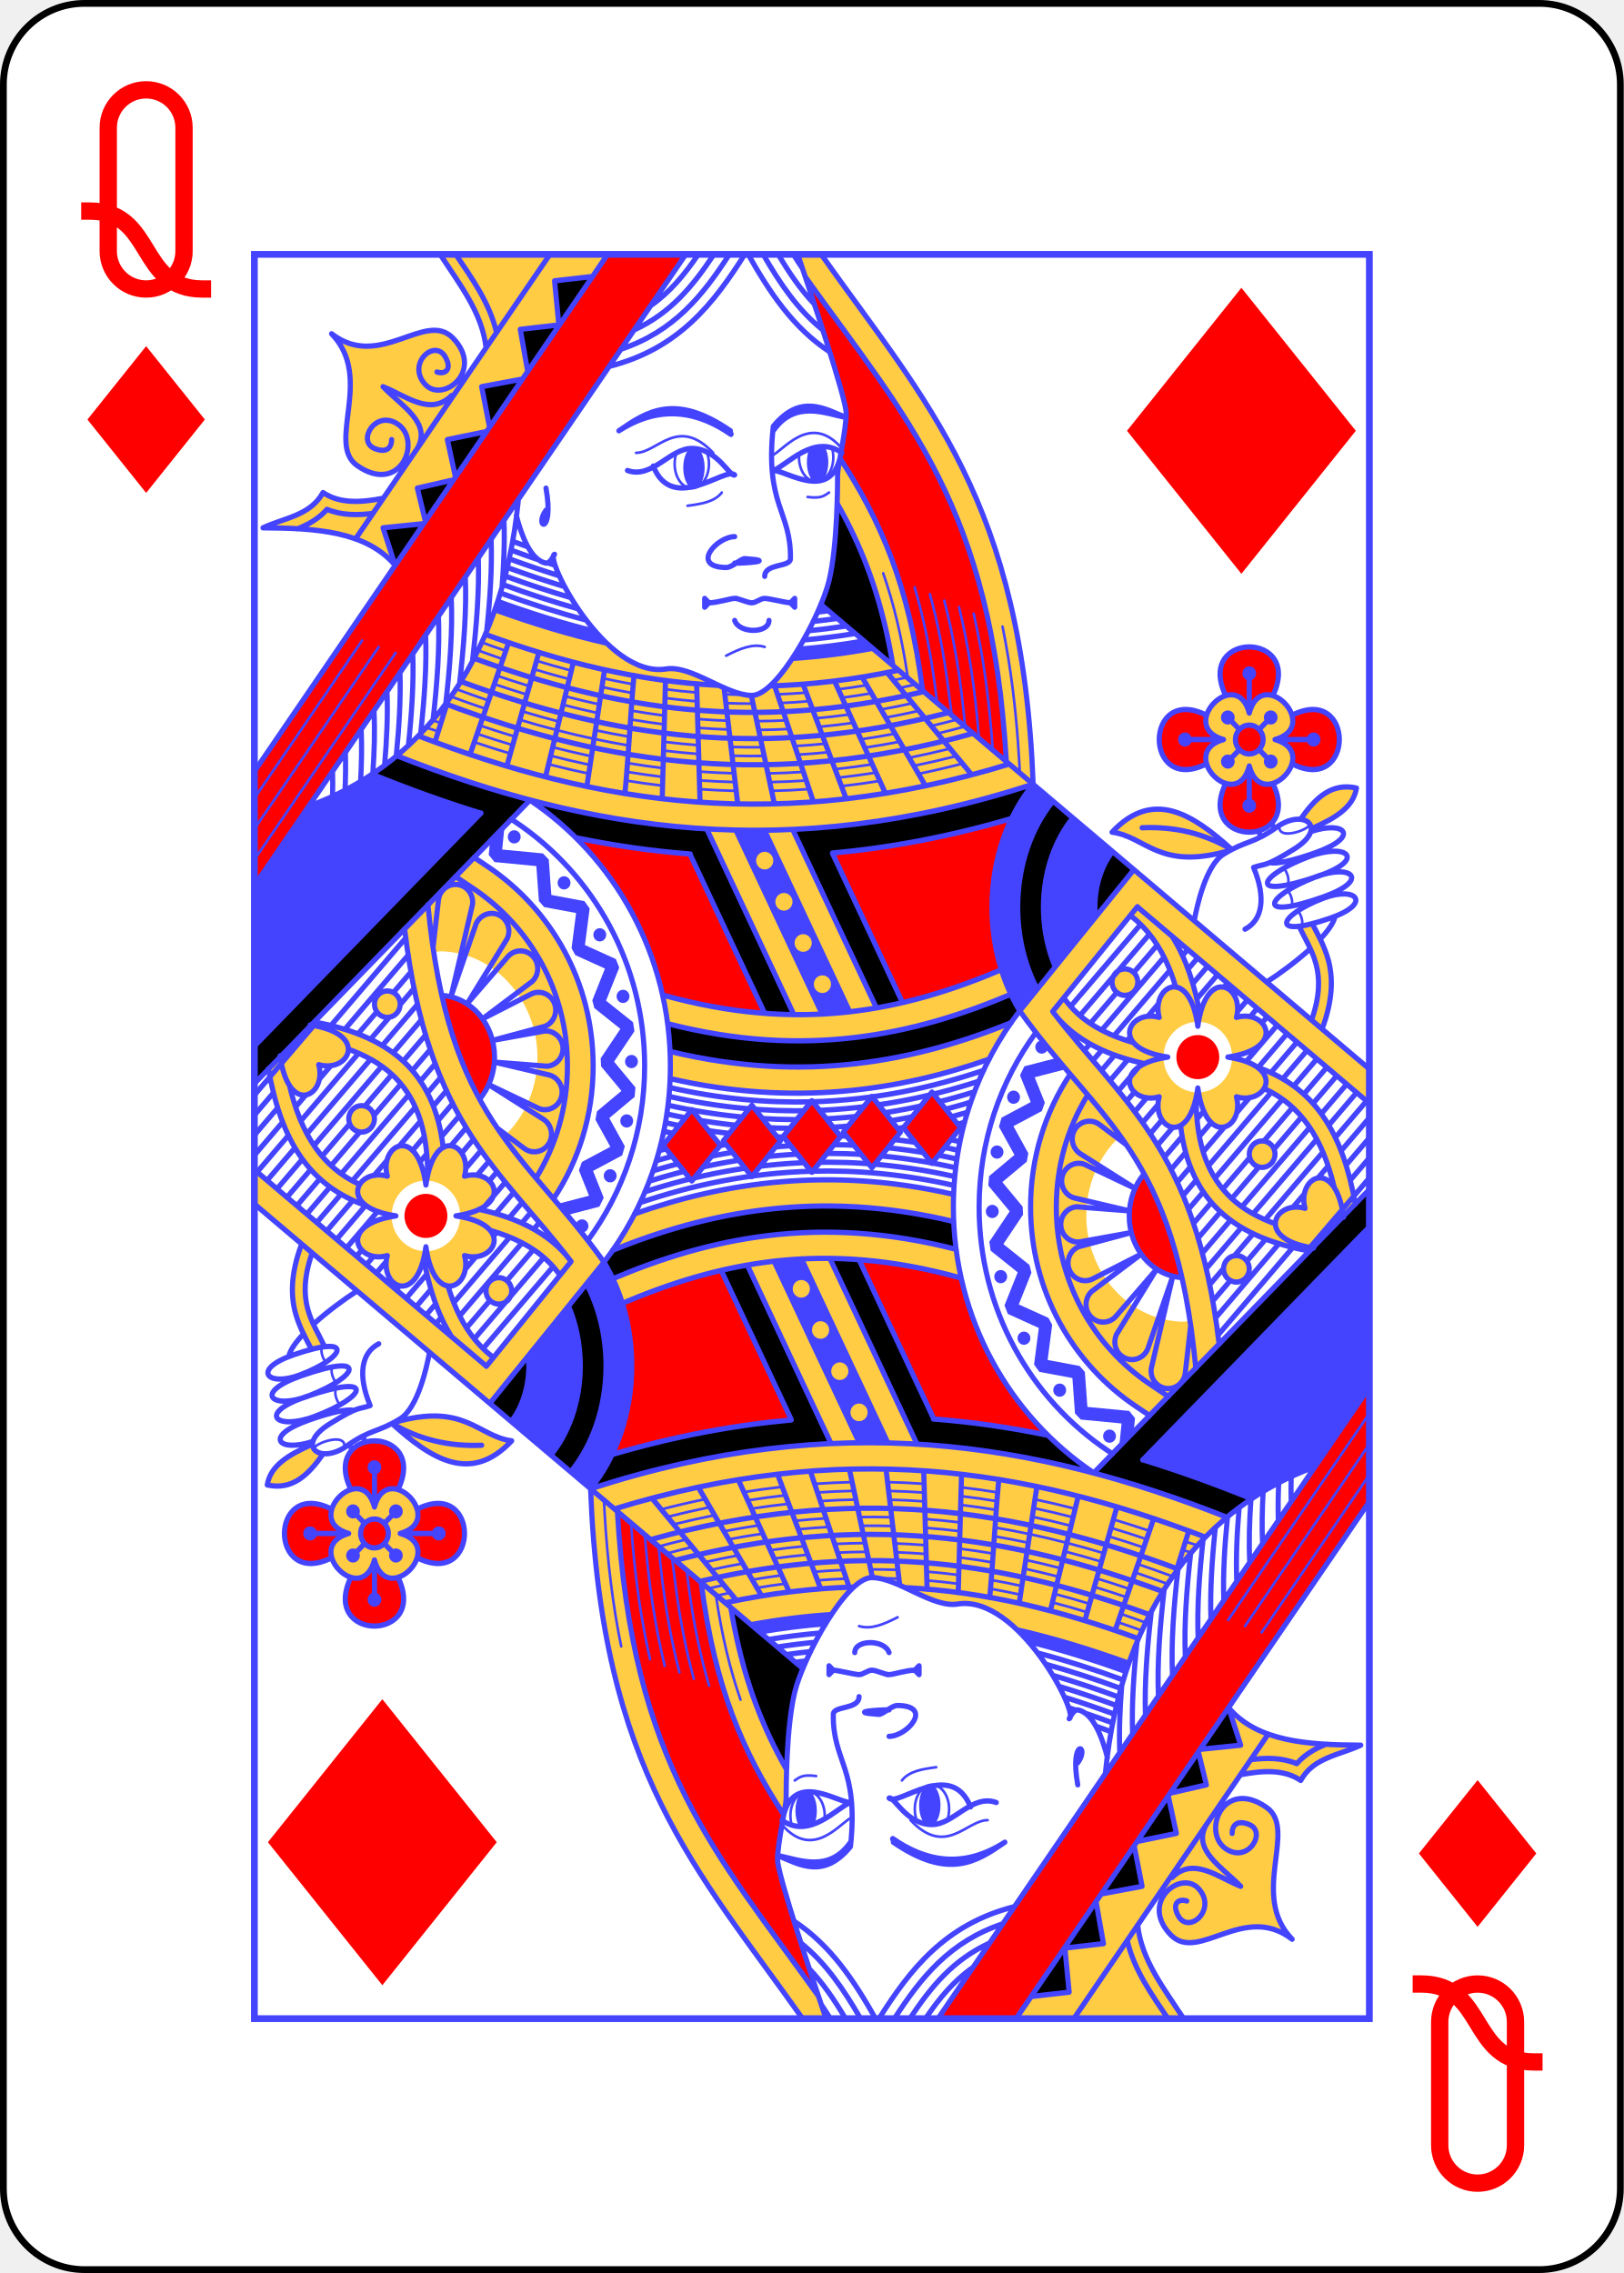
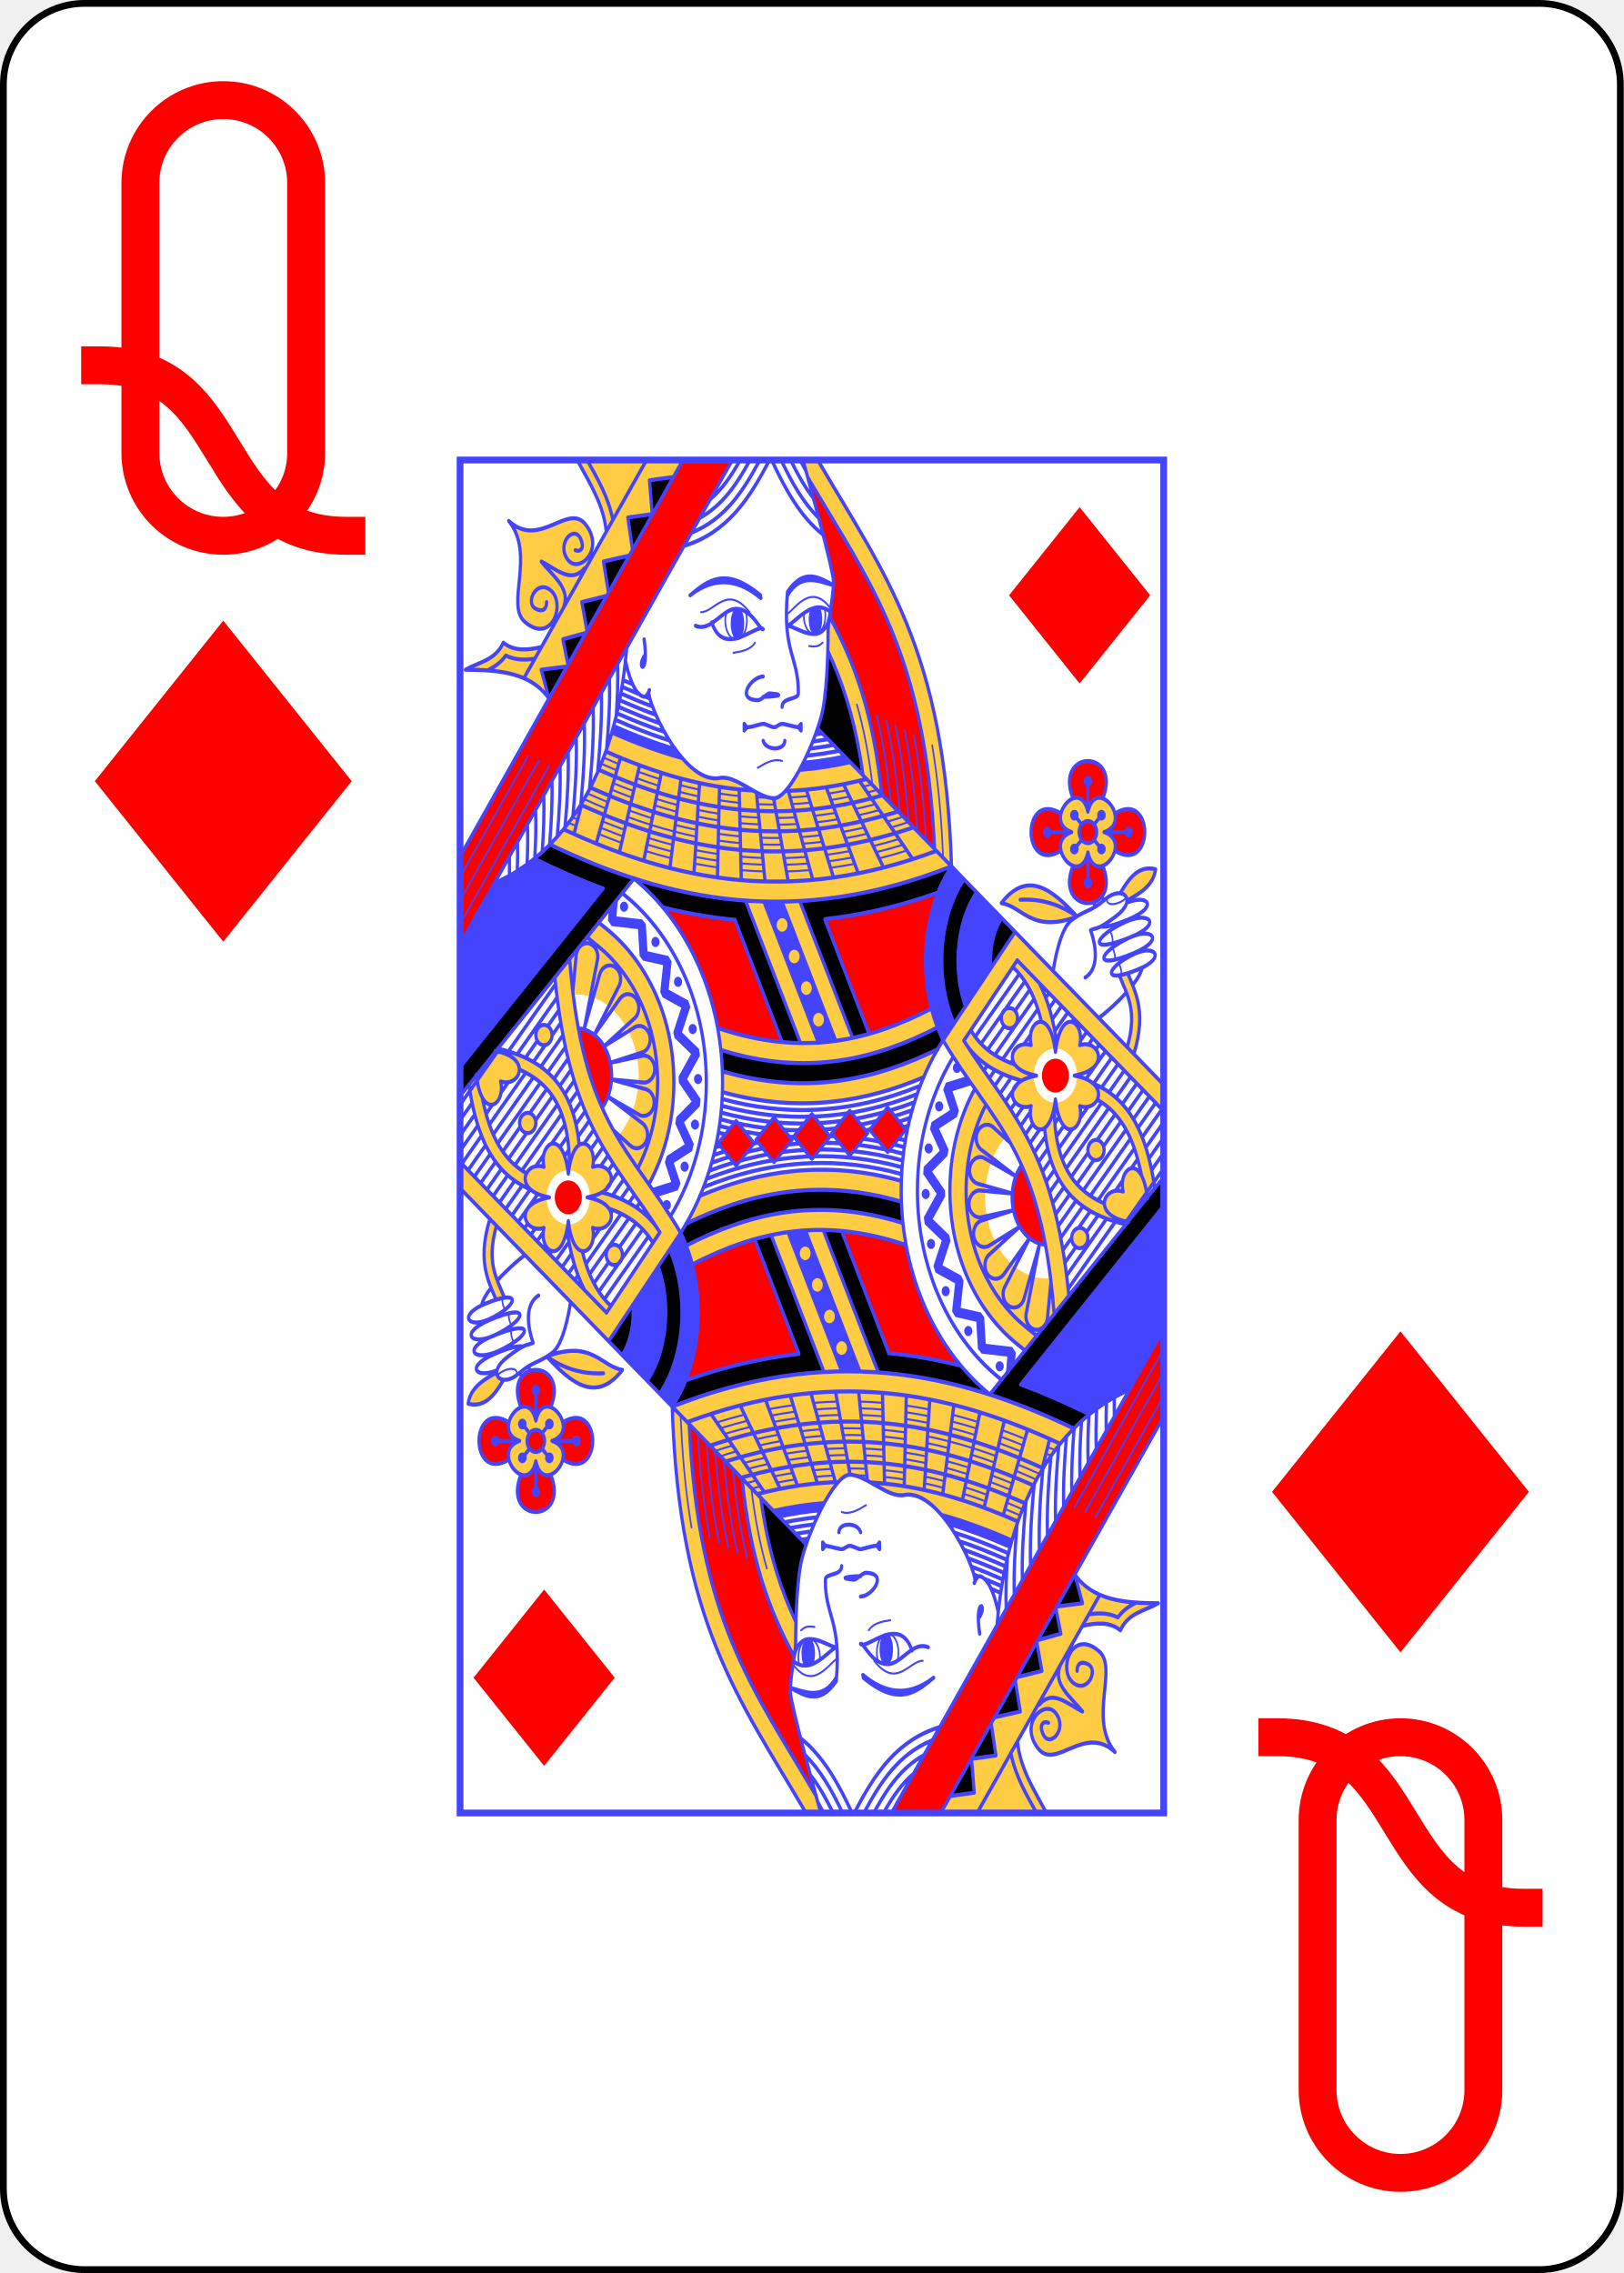
<svg xmlns="http://www.w3.org/2000/svg" xmlns:xlink="http://www.w3.org/1999/xlink" class="card" face="QD" height="3.5in" preserveAspectRatio="none" viewBox="-120 -168 240 336" width="2.5in">
  <defs>
    <symbol id="VDQ" viewBox="-500 -500 1000 1000" preserveAspectRatio="xMinYMid">
      <path d="M-260 100C40 100 -40 460 260 460M-175 0L-175 -285A175 175 0 0 1 175 -285L175 285A175 175 0 0 1 -175 285Z" stroke="red" stroke-width="80" stroke-linecap="square" stroke-miterlimit="1.5" fill="none" />
    </symbol>
    <symbol id="SDQ" viewBox="-600 -600 1200 1200" preserveAspectRatio="xMinYMid">
      <path d="M-400 0L0 -500L400 0L 0 500Z" fill="red" />
    </symbol>
    <symbol id="DQ6" preserveAspectRatio="none" viewBox="0 0 1300 2000">
      <path stroke="#44F" stroke-linecap="round" stroke-linejoin="round" stroke-width="3" fill="none" d="M1200,695c4.412,6.183 6.949,12.697 5,20M1204.335,719.982c4.412,6.183 6.949,12.697 5,20M1216.167,742.963c4.412,6.183 6.949,12.697 5,20M1195,650c1.03,15.056 40.209,0.06 35,-5M550,455c15.323,-7.559 30.583,-14.284 45,-10M545,270c-8.282,10.548 -23.954,12.979 -40,15M645,275c16.677,2.2 19.875,-1.846 25,-5M445,225c25,0 48.602,-42.399 90,0M603.006,228.103C615,225 647.5,177.5 685,220M527.516,224.238c1.583,3.945 2.484,8.481 2.484,13.307 0,15.213 -8.954,27.545 -20,27.545 -11.046,0 -20,-12.332 -20,-27.545 0,-4.515 0.789,-8.776 2.187,-12.537M673.636,219.98C674.517,223.086 675,226.465 675,230c0,15.213 -8.954,27.545 -20,27.545 -11.046,0 -20,-12.332 -20,-27.545 0,-1.304 0.066,-2.587 0.193,-3.843M774.113,588.944c16.877,-3.389 33.955,-7.247 51.246,-11.594M602.931,608.195c14.445,-0.319 29.018,-0.976 43.732,-1.988M519.109,606.265c14.074,0.958 28.256,1.605 42.558,1.925M433.296,596.501c14.112,2.244 28.314,4.191 42.62,5.825M342.998,577.999c15.542,3.88 31.167,7.432 46.891,10.631M256.4,552.918c13.97,4.581 27.981,8.929 42.046,13.025M768.678,579.841c16.284,-3.218 32.76,-6.876 49.442,-10.993M600.778,598.305c14.055,-0.284 28.234,-0.893 42.548,-1.842M518.821,596.3c13.775,0.952 27.654,1.602 41.649,1.934M434.159,586.579c13.925,2.228 27.937,4.164 42.05,5.79M345.418,568.332c15.256,3.814 30.587,7.309 46.009,10.459M259.747,543.497c13.791,4.523 27.615,8.816 41.486,12.861M355.096,529.667c-14.278,-3.594 -28.511,-7.485 -42.719,-11.65M437.177,546.816c-13.264,-2.185 -26.457,-4.65 -39.595,-7.38M517.672,556.433c-13.536,-0.996 -26.971,-2.301 -40.32,-3.899M592.192,558.714c-12.266,0.151 -24.432,0.042 -36.509,-0.317M746.961,543.32c-13.386,2.465 -26.627,4.619 -39.732,6.474M735.916,525.165c12.727,-2.26 25.59,-4.809 38.597,-7.655M587.826,539.1c11.717,-0.096 23.527,-0.437 35.439,-1.032M517.057,536.71c11.979,0.907 24.038,1.566 36.189,1.965M438.61,527.16c13.022,2.176 26.112,4.075 39.286,5.68M359.871,510.566c13.538,3.425 27.115,6.576 40.75,9.433M279.737,487.125c12.704,4.192 25.411,8.172 38.134,11.924M369.554,471.874c-13.519,-3.445 -27.023,-7.18 -40.539,-11.187M441.776,487.351c-11.703,-2.016 -23.36,-4.271 -34.989,-6.753M515.897,496.76c-12.36,-0.999 -24.636,-2.28 -36.845,-3.829M572.021,499.312c-7.908,-0.08 -15.773,-0.277 -23.598,-0.589M713.861,488.366c-11.19,1.808 -22.262,3.383 -33.226,4.732M763.252,570.727c15.693,-3.049 31.569,-6.512 47.643,-10.404M598.628,588.413c13.666,-0.25 27.451,-0.812 41.366,-1.698M518.533,586.336c13.475,0.946 27.051,1.599 40.738,1.943M435.002,576.656c13.744,2.213 27.571,4.138 41.495,5.758M347.839,558.667c14.97,3.749 30.007,7.186 45.129,10.288M263.091,534.076c13.611,4.465 27.249,8.703 40.926,12.696M352.677,539.333c-14.407,-3.62 -28.763,-7.538 -43.086,-11.731M396.045,549.276c-14.521,-3.003 -28.97,-6.325 -43.368,-9.943M436.451,556.763c-13.54,-2.213 -27.003,-4.715 -40.406,-7.487M517.959,566.4c-13.729,-0.994 -27.353,-2.302 -40.888,-3.906M594.336,568.616c-12.587,0.181 -25.069,0.091 -37.459,-0.258M752.421,552.46c-13.755,2.581 -27.361,4.837 -40.828,6.781M730.388,515.99c12.113,-2.104 24.351,-4.471 36.725,-7.111M585.655,529.17c11.323,-0.068 22.734,-0.367 34.243,-0.906M516.768,526.725c11.677,0.899 23.431,1.558 35.272,1.966M439.327,517.197c12.883,2.17 25.83,4.065 38.858,5.667M362.292,500.894c13.252,3.358 26.536,6.45 39.871,9.257M283.079,477.701c12.526,4.133 25.046,8.057 37.577,11.758M273.131,505.814c-12.656,-4.154 -25.308,-8.511 -37.97,-13.056M293.108,449.429c-9.31,-3.072 -18.635,-6.265 -27.986,-9.572M269.783,515.234c-13.534,-4.441 -27.057,-9.112 -40.584,-13.994M289.765,458.854c-9.651,-3.185 -19.315,-6.497 -28.999,-9.93M367.133,481.548c-13.649,-3.471 -27.275,-7.234 -40.905,-11.27M440.932,497.297c-11.94,-2.042 -23.831,-4.329 -35.688,-6.847M516.186,506.75c-12.556,-0.998 -25.025,-2.283 -37.423,-3.839M581.324,509.296c-10.642,0.014 -21.205,-0.182 -31.697,-0.581M684.441,602.852c14.722,-1.6 29.589,-3.557 44.61,-5.886M680.722,593.235c14.505,-1.541 29.153,-3.433 43.956,-5.69M665.816,554.715c-12.035,1.154 -23.961,2.055 -35.787,2.713M658.422,535.593c13.168,-1.195 26.469,-2.701 39.914,-4.531M643.434,496.851c-11.307,0.888 -22.507,1.534 -33.61,1.947M676.999,583.615c14.291,-1.483 28.724,-3.31 43.312,-5.495M669.547,564.353c-12.172,1.2 -24.235,2.145 -36.198,2.843M654.68,525.919c12.939,-1.136 26.008,-2.576 39.222,-4.332M647.185,506.548c-11.44,0.935 -22.773,1.625 -34.009,2.08M719.358,497.59c-11.555,1.914 -22.988,3.583 -34.309,5.014M818.665,527.465c-9.882,2.543 -19.68,4.92 -29.4,7.135M760.666,479.58c-5.241,1.119 -10.456,2.187 -15.644,3.206M828.338,535.275c-10.711,2.831 -21.327,5.469 -31.853,7.918M770.582,487.656c-6.107,1.354 -12.179,2.64 -18.216,3.861M200.166,536.384c4.75,1.497 9.505,2.966 14.266,4.407M207.814,528.31c3.225,1.004 6.453,1.996 9.682,2.974M214.824,520.026c1.911,0.589 3.823,1.173 5.736,1.753M5.1947289e-4,686.133C54.88,608.033 109.761,529.935 164.641,451.835M5.969578e-4,651.346C48.333,582.564 96.667,513.782 145,445M5.762702e-4,616.559C41.87,556.975 83.74,497.391 125.61,437.808M821.623,399.994c10.75,42.962 18.641,91.657 23.212,148.629M812.744,520.176l-3.93,-29.74c-5.163,-39.085 -12.283,-73.743 -21.149,-105.169M892.513,587.951l-0.817,-13.955c-3.354,-57.247 -9.988,-107.304 -19.374,-151.999M838.658,407.364c10.513,44.62 18.077,95.135 22.168,153.983M795.908,507.27l-1.965,-14.871C788.195,448.879 780.076,411.186 769.826,377.441M733.195,361.537c12.135,34.014 21.74,72.391 28.672,118.272M804.392,392.454c10.975,41.171 19.186,87.859 24.237,142.696" />
-       <use xlink:href="#SDQ" height="100" width="100" transform="translate(650,1000)scale(1,0.972)rotate(0)translate(-50,-50)" stroke="#44F" stroke-width="72" stroke-linejoin="round" stroke-linecap="round" />
-       <use xlink:href="#SDQ" height="100" width="100" transform="translate(580,1005)scale(1,0.972)rotate(0)translate(-50,-50)" stroke="#44F" stroke-width="72" stroke-linejoin="round" stroke-linecap="round" />
-       <use xlink:href="#SDQ" height="100" width="100" transform="translate(510,1010)scale(1,0.972)rotate(0)translate(-50,-50)" stroke="#44F" stroke-width="72" stroke-linejoin="round" stroke-linecap="round" />
+       <use xlink:href="#SDQ" height="100" width="100" transform="translate(650,1000)scale(1,0.8)rotate(0)translate(-50,-50)" stroke="#44F" stroke-width="72" stroke-linejoin="round" stroke-linecap="round" />
+       <use xlink:href="#SDQ" height="100" width="100" transform="translate(580,1005)scale(1,0.8)rotate(0)translate(-50,-50)" stroke="#44F" stroke-width="72" stroke-linejoin="round" stroke-linecap="round" />
+       <use xlink:href="#SDQ" height="100" width="100" transform="translate(510,1010)scale(1,0.8)rotate(0)translate(-50,-50)" stroke="#44F" stroke-width="72" stroke-linejoin="round" stroke-linecap="round" />
    </symbol>
    <symbol id="DQ5" preserveAspectRatio="none" viewBox="0 0 1300 2000">
      <path stroke="#44F" stroke-linecap="round" stroke-linejoin="round" stroke-width="6" fill="none" d="M485.032,934.425c143.122,31.822 266.358,13.765 371.356,-21.994M484.706,903.616c157.123,36.799 286.775,11.083 397.607,-32.622M507.871,679.887 594.948,860.261M755.589,847.993 674.047,679.085M892.372,857.619C872.054,824.923 860,784.177 860,740c0,-54.589 18.405,-103.939 48.065,-139.335M1097.662,1262.691C1073.732,1017.79 986.605,985.395 892.349,857.565l132.972,-159.913M1300,923.529 660.366,396.772M321.457,618.543 0.788,939.212M321.114,618.569C419.82,682.947 485,793.91 485,920c0,83.944 -28.889,161.184 -77.327,222.436M166.038,568.349c222.811,85.351 455.935,122.608 741.864,32.315M674.013,678.65c66.782,-5.852 136.099,-18.431 208.503,-39.043M374.794,661.282c43.554,8.766 87.977,15.089 133.481,18.471M137.306,589.353c41.734,16.473 83.959,31.38 126.898,44.2M880.088,577.826C615.677,656.77 400.557,624.015 191.242,545.832M837.92,543.063C603.554,606.59 413.05,578.629 222.995,509.629M809.314,519.551C593.887,573.652 418.531,547.908 240.767,484.2M780.347,495.704C583.125,540.992 422.049,516.867 256.16,457.9M541.114,488.587C447.653,483.961 359.647,462.808 269.3,430.798M750.936,471.478c-52.358,10.79 -101.991,16.482 -149.863,17.777M527.397,651.332l101.547,210.348M725.315,854.286 627.695,652.073M561.453,652.868 662.102,861.357M694.066,858.564 594.753,652.844M475.907,839.526c160.526,43.721 283.216,17.466 395.161,-28.663M481.999,872.115c160.352,40.145 287.863,12.701 399.987,-33.312M-1.4116988e-4,715.769 502.973,1.9287502e-4M307.836,277.857C288.682,469.584 186.993,581.984 63.685,625.481M482.257,964.53c58.999,12.802 114.945,17.451 167.75,16.067M484.158,944.473c58.492,12.899 113.775,17.574 165.89,16.178M483.374,954.537c58.684,12.824 114.244,17.478 166.657,16.091M480.897,974.466c59.417,12.832 115.839,17.498 169.119,16.12M649.993,1019.403c-68.6,1.798 -131.899,13.776 -189.706,31.289M479.191,984.327c59.965,12.916 116.974,17.622 170.823,16.247M649.986,999.426c-65.257,1.666 -125.873,12.263 -181.487,28.001M649.952,1039.35c-72.951,1.954 -139.695,15.805 -200.345,35.65M649.969,1029.371c-70.625,1.868 -135.533,14.705 -194.666,33.299M649.984,1009.414c-66.826,1.728 -128.709,12.966 -185.355,29.531M477.274,994.144c16.699,3.592 33.177,6.557 49.427,8.938M527.26,1003.049c-18.988,3.74 -37.473,8.138 -55.443,13.072M980.56,751.45C980.195,747.744 980,743.922 980,740c0,-27.616 9.952,-50.221 20.043,-62.264M933.783,807.737C925.197,788.131 920,765.005 920,740c0,-41.103 14.179,-77.079 34.055,-100.799M912.761,833.011C898.556,806.77 890,774.746 890,740c0,-47.846 16.291,-90.51 41.059,-120.068M1124.827,1235.242c-13.615,-111.338 -41.959,-181.004 -78.509,-235.687 -35.05,-52.438 -75.124,-89.992 -115.574,-141.244L1029.582,739.451M1029.696,739.789 1300,962.393M1065.406,1294.594l-20.965,-13.674C978.336,1237.804 935,1164.736 935,1080c0,-47.182 13.333,-90.316 36.648,-127.134M1043.728,1316.272l-15.675,-10.224C953.797,1257.617 905,1175.074 905,1080c0,-56.187 16.956,-107.635 46.23,-150.684M1000.373,1359.628l-5.097,-3.325C904.72,1297.24 845,1195.752 845,1080c0,-74.36 24.612,-142.691 66.254,-197.867M1081.423,1159.894A65,70 0 0 1 1020,1090a65,70 0 0 1 17.291,-47.542M1095.891,754.948C1098.836,739.39 1109.272,692.501 1130,680c25.842,-15.585 34.723,-11.668 62.036,-30.683 31.58,-21.985 61.133,0.186 20,25C1177.547,695.124 1180,690 1165,695c15,35 10,60 -10,70M1230,682.576c44.022,-16.043 67.9,3.138 10,22.424 -82.883,27.607 -70.718,-0.297 -10,-22.424v0M1231.724,654.379c39.536,-13.043 58.998,5.446 5.112,24.032 -28.255,9.746 -45.072,12.574 -52.426,11.18M1236.668,705.987c42.513,-16.043 65.572,3.138 9.657,22.424 -80.041,27.607 -68.294,-0.297 -9.657,-22.424v0M1246.621,729.789c38.291,-14.166 57.679,5.999 7.409,22.818 -71.963,24.077 -60.221,-3.28 -7.409,-22.818v0M1242.797,776.104c9.159,-9.437 15.742,-18.45 17.203,-25.648M1180.239,824.902c14.707,-9.096 34.53,-23.214 50.772,-37.604M1218.076,761.717c13.801,28.309 34.27,51.3 14.56,106.336M1245.049,877.706c12.692,-33.117 12.724,-58.555 6.767,-78.837 -4.667,-15.888 -12.027,-28.085 -17.971,-39.347M1160,520c-15,-55 -85,15 -30,30 -55,15 15,85 30,30 15,55 85,-15 30,-30 55,-15 -15,-85 -30,-30v0M1176.158,550A16.158,16.336 0 0 1 1160,566.336 16.158,16.336 0 0 1 1143.842,550 16.158,16.336 0 0 1 1160,533.664 16.158,16.336 0 0 1 1176.158,550v0M1132.533,500.325c-36.29,-73.766 91.224,-73.766 54.934,0M1209.676,522.533c73.766,-36.29 73.766,91.224 0,54.934M1187.467,599.676c36.29,73.766 -91.224,73.766 -54.934,0M1110.324,577.467c-73.766,36.29 -73.766,-91.224 0,-54.934M1130,550h-45M1090,550a5,5 0 0 1 -5,5 5,5 0 0 1 -5,-5 5,5 0 0 1 5,-5 5,5 0 0 1 5,5v0M1160,520V475M1160,480a5,5 0 0 1 -5,-5 5,5 0 0 1 5,-5 5,5 0 0 1 5,5 5,5 0 0 1 -5,5v0M1190,550h45M1230,550a5,5 0 0 1 5,-5 5,5 0 0 1 5,5 5,5 0 0 1 -5,5 5,5 0 0 1 -5,-5v0M1160,580v45M1160,620a5,5 0 0 1 5,5 5,5 0 0 1 -5,5 5,5 0 0 1 -5,-5 5,5 0 0 1 5,-5v0M1171.482,538.518 1185,525M1190,525a5,5 0 0 1 -5,5 5,5 0 0 1 -5,-5 5,5 0 0 1 5,-5 5,5 0 0 1 5,5v0M1171.478,561.479 1185,575M1185,580a5,5 0 0 1 -5,-5 5,5 0 0 1 5,-5 5,5 0 0 1 5,5 5,5 0 0 1 -5,5v0M1148.521,538.521 1135,525M1130,525a5,5 0 0 0 5,5 5,5 0 0 0 5,-5 5,5 0 0 0 -5,-5 5,5 0 0 0 -5,5v0M1148.518,561.482 1135,575M1135,580a5,5 0 0 0 5,-5 5,5 0 0 0 -5,-5 5,5 0 0 0 -5,5 5,5 0 0 0 5,5v0M1170.154,653.59l3.916,6.527M1185.955,644.924l3.603,6.004M1139.506,674.714C1107.777,656.415 1072.873,648.402 1035,650M1139.617,674.663C1093.767,634.375 1047.68,605.651 1000,655c39.672,4.959 54.752,44.346 137.923,20.602M1220,640c16.701,-23.17 35.506,-41.468 65,-35 -3.665,22.352 -25.716,34.307 -50,45M660.962,0.181C784.157,169.413 895.374,279.502 908.018,600.721M642.289,25.466C760.632,186.748 859.799,286.031 876.722,574.873M682.777,231.159c47.133,70.394 80.465,143.365 96.296,263.205M679.486,282.294c3.567,6.09 7.012,12.233 10.331,18.456 24.307,45.579 42.878,96.272 54.719,165.254M4.3799013e-4,586.153 411.892,3.0476709e-5M633.519,0.035C646.368,36.81 690,162.945 690,180c0,20 -10,60 -10,70 0,10 0,80 -10,120 -10,40 -60,130 -90,130 -30,0 -70.354,-34.592 -100,-30 -70.891,10.981 -142.669,-126.598 -130,-130 0,0 -5.347,10.755 -10,10 -17.89,-2.903 -28.811,-31.841 -34.625,-54.087M164.157,352.545C130.484,313.772 71.376,310.312 10,310c24.698,-11.302 55.318,-13.788 70,-40 19.51,12.839 44.295,11.371 70.358,6.438M117.895,322.611C193.461,215.074 269.028,107.537 344.595,-5.3651708e-4M117.895,322.611v0M50.197,311.195c1.459,-0.571 2.925,-1.164 4.395,-1.785 10.375,-4.381 21.251,-10.634 30.031,-20.346 17.087,6.838 35.606,6.885 53.746,4.514M90,90c50,50 -6.776,124.444 29.752,149.356 50.522,34.455 76.102,-27.914 47.611,-46.779C141.357,175.357 119.228,211.721 140,220c13.525,5.39 20,0 20,-10M90,90c56.222,42.374 109.509,-27.469 141.655,5.027 36.779,37.179 -11.958,74.012 -32.409,52.48 -22.331,-23.511 11.171,-52.634 23.499,-31.037 8.028,14.062 -0.294,19.991 -9.9,16.875M190,220c17.041,-28.965 -18.498,-48.181 -40,-70 27.148,10.568 55.142,33.88 80,10M270.122,106.094C265.728,66.426 239.235,33.855 216.573,0.053M282.345,88.619C274.242,54.85 253.201,26.541 234.71,-0.081M318.667,132.666 310,85l45,-5 -5,-50 44.268,-4.919M274.191,195.957 265,150l47.563,-8.648M234.448,252.515 225,210l45.754,-9.151M199.362,302.447 190,265l42.277,-9.395M164.157,352.545 150,310l47.383,-4.738M164.157,352.545v0M413.887,126.962C495.082,106.918 535.726,55.283 571.734,0.038M517.57,0.068C501.201,23.392 484.407,43.051 462.133,58.119M535.716,0.083C510.916,36.528 484.963,66.794 442.986,85.599M553.765,0.072C522.672,46.863 489.102,87.394 427.443,107.528M670.716,110.481C628.164,83.296 600.622,42.847 575.759,0.03M628.466,0.072C631.928,5.541 635.424,10.817 639.003,15.889M610.812,0.125C623.603,21.077 636.863,40.059 652.735,56.208M593.293,0.18C612.86,33.123 633.739,63.002 662.618,85.629M340,265c10,55 -15,45 0,25M425,200c32.57,-21.833 65.334,-43.275 130,0 -2.101,-1.048 2.388,5.299 0.447,3.986C520,180 475.77,168.206 425,200v0M605,195c31.439,-37.479 60,-20 85,-10 -25,-5 -60,-20 -85,15v-5 0M605,195c-10,90 20.912,95.608 20,150 0,10 -30,5 -30,20M560,320c-21.322,0.138 -52.198,34.45 -10,35 7.172,0.093 17.261,-10.366 22.041,-10.045C610.659,347.551 571.164,350.234 560,350M525,390v10l5,-5 -5,-5v0M630,390v10l-5,-5 5,-5v0M625,395c-5,0 -25,-5 -30,-5 -5,0 -10,5 -15,5 -5,0 -15,-5 -20,-5 0,0 5,0 0,0 -5,0 -20,5 -30,5M560,415c5,15 40,15 40,0M435,245c28.544,10.017 49.297,-25 75,-25 30,0 44.732,33.141 50,30M465,240c22.444,55 85,0 95,10M685,225c-32.581,-22.584 -65,15 -80,20 15,0 65,35 77.777,-13.841M349.179,341.516c-0.09,-0.029 -0.181,-0.057 -0.271,-0.086M350.703,352.462c-2.868,-0.892 -5.742,-1.799 -8.624,-2.72M410.747,440.703c-43.199,-9.513 -86.259,-22.346 -130.319,-37.862M319.012,331.562c-5.289,-1.814 -10.608,-3.673 -15.961,-5.576M331.749,346.391c-10.573,-3.48 -21.247,-7.144 -32.048,-10.983M355.539,364.393C336.355,358.582 316.93,352.133 297.112,345.1M361.826,376.684C339.807,370.235 317.531,362.941 294.784,354.886M369.169,389.174C343.918,382.065 318.411,373.842 292.344,364.63M377.511,401.812C348.606,394.042 319.47,384.804 289.675,374.291M386.938,414.582C353.916,406.171 320.722,395.837 286.762,383.867M397.92,427.55C360.19,418.548 322.404,407.024 283.739,393.406M720.671,446.672c-32.205,5.738 -63.266,9.475 -93.491,11.385M669.042,404.065c-4.158,0.526 -8.295,1.015 -12.411,1.468M679.666,412.723c-9.522,1.313 -18.935,2.438 -28.248,3.381M689.957,421.333c-14.873,2.208 -29.482,3.968 -43.868,5.298M700.471,429.818c-20.593,3.274 -40.693,5.704 -60.396,7.337M710.487,438.298c-26.25,4.426 -51.717,7.503 -76.587,9.326M210.56,552.764l15.02,-46.562M296.443,440.023 251.462,566.789M331.765,451.142l-37.416,128.877M371.924,462.303 339.45,592.199M408.311,470.812 387.63,603.168M432.01,611.355c4.337,-43.872 6.407,-90.011 10.62,-134.007M475.513,617.053 479.344,482.967M519.588,620.977 515.64,486.758M563.538,622.937 547.57,491.203M606.249,622.851 579.366,499.957M651.781,620.635 606.526,488.984M690.029,617.158 639.731,487.221M735.782,610.961 676.366,483.64M782.474,602.457 708.484,479.141M836.418,589.926 737.611,473.934M245.96,365.751c1.55,37.591 -1.767,78.673 -6.764,120.96M261.09,344.252c1.211,36.591 -2.044,76.387 -6.877,117.314M276.046,322.966c1.177,32.637 -1.242,67.853 -5.193,104.168M229.548,389.122c1.682,37.378 -1.516,78.258 -6.44,120.374M214.602,410.374c1.533,36.48 -1.531,76.258 -6.276,117.242M199.654,431.664c1.354,34.734 -1.411,72.422 -5.793,111.27M184.703,452.954c1.168,32.45 -1.218,67.448 -5.129,103.542M169.75,474.32c0.976,29.706 -0.989,61.521 -4.35,94.338M154.621,495.834c1.079,26.37 -0.233,54.456 -2.839,83.469M139.465,517.379c1.112,22.584 0.414,46.466 -1.393,71.144M124.524,538.607c0.869,18.799 0.498,38.487 -0.711,58.777M106.108,564.808c0.439,13.78 0.247,28.011 -0.42,42.585M91.148,586.11c0.266,9.206 0.254,18.612 0.01,28.185M290.999,301.731c0.944,24.246 -0.119,49.931 -2.338,76.445M1097.662,1262.691C1073.732,1017.79 986.605,985.395 892.349,857.565l132.972,-159.913M1033.974,1133.364l-58.091,42.568c-8.064,7.699 -8.277,20.505 -0.473,28.468 7.804,7.963 20.611,8.008 28.471,0.101l48.168,-54.161M1016.693,1009.35l-31.076,-22.709c-3.221,-2.424 -7.098,-3.818 -11.125,-4 -8.866,-0.402 -16.936,5.087 -19.821,13.479 -2.885,8.393 0.105,17.683 7.345,22.817l64.791,39.878M1026.807,1058.815l-59.602,-27.54c-1.913,-0.596 -3.905,-0.902 -5.908,-0.906 -9.998,-0.022 -18.477,7.342 -19.855,17.245 -1.378,9.903 4.768,19.302 14.392,22.011l64.382,14.675M1020.216,1084.3l-61.169,-4.64c-11.114,0.668 -19.544,10.282 -18.752,21.388 0.792,11.106 10.499,19.428 21.596,18.512l60.531,-10.633M1022.421,1108.928l-61.285,15.983c-10.332,4.216 -15.216,16.071 -10.852,26.342 4.364,10.27 16.288,14.984 26.495,10.473l57.195,-28.361M1052.049,1150.339l-46.821,73.927c-4.814,10.068 -0.458,22.128 9.678,26.796 10.136,4.668 22.132,0.139 26.654,-10.064l29.286,-82.678M1070.847,1158.32l-25.173,104.775c-1.469,11.068 6.407,21.195 17.496,22.497 11.089,1.302 21.096,-6.726 22.231,-17.833l6.324,-53.887M1145,955c10,35 -35,60 -45,-10 -10,70 -55,45 -45,10 -35,10 -60,-35 10,-45 -70,-10 -45,-55 -10,-45 -10,-35 35,-60 45,10 10,-70 55,-45 45,-10 35,-10 60,35 -10,45 70,10 45,55 10,45v0M1270.01,1091.44c-10,-70 -55,-45 -45,-10 -35,-10 -60,35 10,45M1190.496,1098.996c-19.862,-6.953 -37.333,-16.293 -51.414,-29.111 -25.365,-23.089 -41.373,-57.883 -41.07,-114.582M1079.875,987.437c5.204,43.733 21.51,75.18 45.744,97.239 27.691,25.206 64.317,37.792 104.245,45.159M1283.638,1076.535c-6.904,-37.404 -17.927,-72.709 -39.093,-101.524 -17.397,-23.683 -41.763,-42.338 -75.112,-53.48M1177.132,945.542c22.292,9.904 38.656,24.104 51.295,41.309 14.532,19.783 24.032,44.131 30.678,71.049M936.395,865.388c2.93,3.266 6.007,6.359 9.224,9.288 24.942,22.704 57.134,35.169 92.458,42.804M1024.768,893.484c-25.802,-7.274 -48.321,-17.792 -65.686,-33.599 -5.611,-5.108 -10.765,-10.788 -15.385,-17.152M1021.265,749.47c10.703,7.867 19.6,17.086 27.163,27.381 11.321,15.412 19.588,33.595 25.831,53.604M1102.72,861.7c-6.314,-32.318 -15.931,-62.91 -32.796,-88.9M1030,825a15,15 0 0 1 -15,15 15,15 0 0 1 -15,-15 15,15 0 0 1 15,-15 15,15 0 0 1 15,15v0M1190,1020a15,15 0 0 1 -15,15 15,15 0 0 1 -15,-15 15,15 0 0 1 15,-15 15,15 0 0 1 15,15v0M1160,1150a15,15 0 0 1 -15,15 15,15 0 0 1 -15,-15 15,15 0 0 1 15,-15 15,15 0 0 1 15,15v0M1230.859,1125.659l-3.262,3.713M1268.406,1082.918l-37.547,42.74M1281.848,1067.618l-13.441,15.301M1300.001,1046.954l-18.153,20.664M1210.811,1125.753l-87.429,99.522M1299.999,1024.228l-22.258,25.337M1194.668,1121.4l-74.117,84.369M1257.002,1050.445l-2.125,2.418M1299.999,1001.5l-27.221,30.986M1137.952,1163.233l-20.608,23.458M1179.258,1116.215l-22.05,25.1M1224.336,1064.901l-13.608,15.49M1251.844,1033.588l-11.84,13.478M1300,978.772l-33.032,37.601M1130.023,1149.532l-16.314,18.571M1164.663,1110.1l-22.05,25.1M1245.826,1017.711l-67.278,76.584M1296.764,959.728l-36.49,41.538M1150.956,1102.975l-41.305,47.018M1238.711,1003.082l-74.221,84.487M1285.179,950.187l-32.535,37.035M1138.207,1094.76l-33.009,37.575M1230.431,989.78l-78.938,89.857M1273.594,940.646l-29.59,33.683M1126.478,1085.383l-26.269,29.903M1171.188,1034.49l-31.513,35.872M1220.955,977.839l-32.072,36.508M1262.009,931.106l-27.736,31.572M1115.885,1074.714l-20.951,23.849M1160.522,1023.903l-31.339,35.674M1210.477,967.039l-33.481,38.112M1250.425,921.565l-26.857,30.572M1106.512,1062.656l-17.549,19.976M1198.719,957.695l-78.614,89.488M1238.84,912.025l-27.031,30.77M1098.342,1049.229l-15.566,17.719M1185.734,949.749l-73.251,83.382M1227.255,902.485l-28.299,32.213M1091.427,1034.373l-15.528,17.675M1131.327,988.953l-24.923,28.37M1160.396,955.864l-14.944,17.011M1215.67,892.944l-30.549,34.775M1085.825,1018.022l-17.133,19.503M1115.631,984.093l-13.685,15.578M1170.304,921.857l-0.191,0.217M1204.085,883.404l-33.781,38.453M1081.81,999.864l-20.741,23.609M1107.053,971.13l-7.887,8.978M1192.5,873.864 1156.336,915.03M1071.045,989.39l-18.155,20.666M1098.115,958.576l-1.266,1.441M1101.772,954.414l-3.656,4.162M1141.935,908.695l-1.966,2.239M1180.916,864.322l-6.16,7.012M1058.307,981.163l-13.842,15.756M1169.331,854.783l-8.308,9.457M1053.712,963.665l-18.121,20.627M1157.746,845.241l-11.491,13.08M1040.473,956.008l-14.063,16.008M1146.16,835.702l-3.764,4.285M1026.178,949.553l-9.15,10.416M1061.502,909.342l-1.385,1.576M1102.274,862.931l-3.742,4.26M1134.576,826.161l-4.064,4.626M1021.632,931.999l-14.25,16.221M1030.961,921.38l-9.329,10.619M1035.024,916.755l-4.064,4.626M1122.992,816.62l-24.241,27.593M1018.709,912.599l-21.139,24.063M1111.407,807.08l-17.25,19.636M1003.086,907.655l-15.41,17.541M1021.315,886.906l-3.725,4.24M1054.149,849.53l-12.538,14.272M1073.311,827.718l-2.544,2.896M1099.822,797.54l-11.271,12.83M988.229,901.84l-10.514,11.968M1067.422,811.693l-65.154,74.166M1088.236,788l-6.131,6.979M974.341,894.921l-6.587,7.498M1060.535,796.805l-72.596,82.638M1076.652,778.459l-1.972,2.245M961.389,886.937l-3.554,4.046M1005.566,836.649l-30.883,35.154M1052.567,783.147l-27.236,31.003M949.42,877.833l-1.41,1.605M1001.45,818.607l-38.857,44.232M1006.949,812.347l-5.5,6.26M1043.557,770.676l-36.608,41.671M938.514,867.521l-0.148,0.168M1033.267,759.662l-81.545,92.824M264.263,633.311 7.6860364e-4,897.573" />
    </symbol>
    <symbol id="DQ4" preserveAspectRatio="none" viewBox="0 0 1300 2000">
      <path fill="black" d="M1025.515,697.647l-25.28,-20.368C989.952,689.779 980,712.384 980,740c0,3.922 0.195,7.744 0.686,11.316zM933.783,807.737C925.197,788.131 920,765.005 920,740c0,-41.103 14.179,-77.079 34.055,-100.799l-22.996,-19.27C906.291,649.49 890,692.154 890,740c0,34.746 8.556,66.77 22.761,93.011M882.517,639.607c-72.404,20.612 -141.721,33.191 -208.486,39.261l81.558,169.125 -30.273,6.293 -97.437,-202.308c88.306,-4.07 180.999,-20.042 280.025,-51.313M594.889,860.323 508.073,679.82c-45.302,-3.45 -89.726,-9.772 -133.167,-18.417 -16.411,-15.827 -34.458,-30.224 -53.427,-42.809 66.752,17.082 134.816,28.601 205.749,32.701l102.104,210.469c-11.04,-0.031 -22.665,-0.509 -34.442,-1.441zM882.313,870.994c-110.832,43.705 -240.484,69.421 -397.607,32.622L481.999,872.115c160.352,40.145 287.863,12.701 399.987,-33.312l10.341,18.761zM-0.649,940.649 321.265,618.482C268.516,604.881 217.007,587.874 166.138,568.283c-8.869,7.218 -18.128,13.977 -28.235,20.644 41.136,16.898 83.362,31.805 126.331,44.505L-0.31,897.884M318.667,132.666 310,85l45,-5 -5,-50 44.268,-4.919M274.191,195.957 265,150l47.563,-8.648M234.448,252.515 225,210l45.754,-9.151M199.362,302.447 190,265l42.277,-9.395M164.157,352.545 150,310l47.383,-4.738M660.564,396.565C664.95,386.457 668.156,377.378 670,370c6.01,-24.041 8.408,-58.918 9.425,-86.4 3.628,4.783 7.072,10.926 10.391,17.15 24.307,45.579 42.878,96.272 53.034,163.909z" />
    </symbol>
    <symbol id="DQ3" preserveAspectRatio="none" viewBox="0 0 1300 2000">
      <path fill="#44F" d="M664.824,217.748l-17.85,3.004c-1.752,4.07 -2.803,9.262 -2.803,14.92 0,13.058 5.596,23.645 12.5,23.645 6.904,0 12.5,-10.586 12.5,-23.645 0,-7.167 -1.685,-13.588 -4.348,-17.924zM512.5,218.178A12.5,23.644 0 0 0 500,241.822 12.5,23.644 0 0 0 512.5,265.467 12.5,23.644 0 0 0 525,241.822 12.5,23.644 0 0 0 512.5,218.178Zm-228.762,175.229 -3.311,9.436c44.06,15.516 87.121,28.348 130.32,37.861l-12.828,-13.152c-37.73,-9.002 -75.516,-20.526 -114.182,-34.145zm426.748,44.891c-26.25,4.426 -51.716,7.503 -76.586,9.326l-6.721,10.434c30.225,-1.91 61.285,-5.647 93.49,-11.385zM137.471,589.209C114.302,604.28 89.466,616.388 63.729,625.25L0,715.793V897.588L264.234,633.432C221.266,620.732 179.039,605.824 137.471,589.209Zm770.646,11.545C878.406,636.06 860,685.411 860,740c0,44.177 12.055,84.923 32.361,117.592L1025.236,697.418Zm-346.16,52.008 99.924,208.527c11.205,-0.632 22.438,-1.553 32.84,-2.764L594.768,652.832c-10.825,0.111 -21.597,0.054 -32.811,-0.07zm-187.164,8.52c43.554,8.766 87.978,15.088 133.482,18.471zM595,677.275a10,10 0 0 1 10,10 10,10 0 0 1 -10,10 10,10 0 0 1 -10,-10 10,10 0 0 1 10,-10zm22.434,46.684a10,10 0 0 1 10,10 10,10 0 0 1 -10,10 10,10 0 0 1 -10,-10 10,10 0 0 1 10,-10zm22.432,46.684a10,10 0 0 1 10,10 10,10 0 0 1 -10,10 10,10 0 0 1 -10,-10 10,10 0 0 1 10,-10zm22.434,46.686a10,10 0 0 1 10,10 10,10 0 0 1 -10,10 10,10 0 0 1 -10,-10 10,10 0 0 1 10,-10zm255.711,73.764a7.5,7.5 0 0 0 -7.5,7.5 7.5,7.5 0 0 0 7.5,7.5 7.5,7.5 0 0 0 7.5,-7.5 7.5,7.5 0 0 0 -7.5,-7.5zm17.148,19.9 -37.385,9.447 -5.104,10.115 12.475,30.428 -33.979,17.6 -3.074,10.357 18.109,31.943 -29.547,24.033 -0.973,10.686 24.938,29.23 -23.727,34.486 1.578,10.174 31.504,24.471 -15.385,37.473 3.916,9.713 36.086,15.887 -5.525,41.418 6.098,8.371 38.596,6.984 3.014,40.162 6.781,6.906 47.527,4.445 -2.658,25.438 16.752,-15.975 1.613,-15.443 -6.762,-8.246 -48.769,-4.562 -2.975,-39.633 -6.143,-6.818 -37.26,-6.742 5.324,-39.906 -4.412,-7.856 -34.549,-15.211 14.771,-35.98 -2.338,-8.771 -30.416,-23.627 22.977,-33.397 -0.475,-9.117 -23.688,-27.768 28.508,-23.188 1.793,-9.518 -17.395,-30.684 33.154,-17.172 3.488,-9.504 -11.797,-28.779 33.365,-8.432c1.215,-0.29 2.296,-0.863 3.184,-1.637zm-49.99,36.955a7.5,7.5 0 0 0 -7.5,7.5 7.5,7.5 0 0 0 7.5,7.5 7.5,7.5 0 0 0 7.5,-7.5 7.5,7.5 0 0 0 -7.5,-7.5zM865.875,1010.139a7.5,7.5 0 0 0 -7.5,7.5 7.5,7.5 0 0 0 7.5,7.5 7.5,7.5 0 0 0 7.5,-7.5 7.5,7.5 0 0 0 -7.5,-7.5zm-5.543,67.324a7.5,7.5 0 0 0 -7.5,7.5 7.5,7.5 0 0 0 7.5,7.5 7.5,7.5 0 0 0 7.5,-7.5 7.5,7.5 0 0 0 -7.5,-7.5zm9.854,73.893a7.5,7.5 0 0 0 -7.5,7.5 7.5,7.5 0 0 0 7.5,7.5 7.5,7.5 0 0 0 7.5,-7.5 7.5,7.5 0 0 0 -7.5,-7.5zm27.094,69.785a7.5,7.5 0 0 0 -7.5,7.5 7.5,7.5 0 0 0 7.5,7.5 7.5,7.5 0 0 0 7.5,-7.5 7.5,7.5 0 0 0 -7.5,-7.5zm41.666,58.908a7.5,7.5 0 0 0 -7.5,7.5 7.5,7.5 0 0 0 7.5,7.5 7.5,7.5 0 0 0 7.5,-7.5 7.5,7.5 0 0 0 -7.5,-7.5zm58.086,52.135a7.5,7.5 0 0 0 -7.5,7.5 7.5,7.5 0 0 0 7.5,7.5 7.5,7.5 0 0 0 7.5,-7.5 7.5,7.5 0 0 0 -7.5,-7.5z" />
    </symbol>
    <symbol id="DQ2" preserveAspectRatio="none" viewBox="0 0 1300 2000">
      <path fill="red" d="M411.893,0 0,586.152V715.77L502.973,0ZM642.424,25.779C660.15,77.16 690,165.893 690,180c0,13.049 -4.256,34.612 -7.219,50.98 47.13,70.573 80.461,143.543 96.291,263.383l97.648,80.51C859.799,286.03 760.633,186.748 642.424,25.779ZM1160,445c-22.788,0 -45.574,18.414 -27.506,55.24 10.801,-3.24 22.373,0.94 27.506,19.76 5.133,-18.82 16.705,-23 27.506,-19.76C1205.574,463.414 1182.788,445 1160,445Zm-73.881,70.963c-48.388,-0.4 -40.346,93.172 24.121,61.543 -3.24,-10.801 0.94,-22.373 19.76,-27.506 -18.82,-5.133 -23,-16.705 -19.76,-27.506 -9.185,-4.506 -17.227,-6.474 -24.121,-6.531zm147.762,0c-6.894,0.057 -14.936,2.025 -24.121,6.531 3.24,10.801 -0.94,22.373 -19.76,27.506 18.82,5.133 23,16.705 19.76,27.506 64.467,31.629 72.509,-61.943 24.121,-61.543zM1160,533.664A16.158,16.336 0 0 0 1143.842,550 16.158,16.336 0 0 0 1160,566.336 16.158,16.336 0 0 0 1176.158,550 16.158,16.336 0 0 0 1160,533.664ZM1160,580c-5.133,18.82 -16.705,23 -27.506,19.76 -36.136,73.652 91.147,73.652 55.012,0C1176.705,603 1165.133,598.82 1160,580Zm-277.832,60.619c-72.056,19.6 -141.373,32.178 -208.139,38.248l81.154,169.357c40.212,-8.87 78.642,-22.015 115.688,-37.703C863.78,788.403 860,764.739 860,740c0,-35.877 7.95,-69.491 22.168,-99.381zm-507.363,20.686c49.626,47.836 85.528,109.62 101.197,178.605 41.477,10.938 80.512,17.569 118.213,20.363L508.072,679.82c-45.302,-3.45 -89.724,-9.772 -133.268,-18.516zM1100,885a25,25 0 0 0 -25,25 25,25 0 0 0 25,25 25,25 0 0 0 25,-25 25,25 0 0 0 -25,-25zm-62.447,157.744C1026.175,1055.396 1020,1072.373 1020,1090c0,37.163 26.967,67.85 61.428,69.789 -11.175,-48.271 -26.047,-85.329 -43.875,-117.045z" />
    </symbol>
    <symbol id="DQ1" preserveAspectRatio="none" viewBox="0 0 1300 2000">
      <path fill="#FC4" d="M216.555 0C239.226 33.815 265.759 66.355 270.494 105.508L245.131 141.543L241.145 137.441C247.465 126.243 247.125 110.666 231.654 95.027C199.508 62.532 146.222 132.374 90 90C140 140 83.224 214.444 119.752 239.355C145.11 256.649 164.185 249.552 173.293 235.805L176.703 238.924C167.757 251.654 158.811 264.385 150.111 276.777C124.295 281.372 99.51 282.839 80 270C65.318 296.212 34.698 298.698 10 310C71.376 310.312 130.483 313.772 164.338 352.287L411.893 0L216.555 0zM633.473 0L642.289 25.467C760.632 186.749 859.799 286.03 876.721 574.873L908.018 600.721C895.37 279.397 784.08 169.326 660.838 0L633.473 0zM682.777 231.158L679.486 282.293C683.054 288.383 686.497 294.526 689.816 300.75C714.123 346.329 732.694 397.022 744.535 466.004L779.072 494.363C763.242 374.523 729.911 301.552 682.777 231.158zM280.428 402.842L269.301 430.799C359.648 462.809 447.652 483.962 540.51 488.246C519.105 478.427 497.655 467.265 480 470C455.711 473.763 431.318 460.085 410.5 440.521C367.549 431.19 324.488 418.358 280.428 402.842zM269.262 430.875C243.943 488.3 208.577 533.649 166.486 568C282.615 612.757 401.684 644.286 529.672 651.35L527.396 651.332L628.943 861.68L724.926 854.314C651.3 866.734 570.122 865.186 475.906 839.525L481.998 872.115C642.35 912.26 769.862 884.816 881.986 838.803L871.068 810.863C824.937 829.873 776.976 845.499 725.299 854.252L627.695 652.074L623.535 652.043C712.998 648.435 807.17 632.474 907.902 600.664L750.936 471.479L720.67 446.672C688.464 452.41 657.405 456.147 627.535 457.547C619.659 469.239 611.035 480.059 601.912 488.521C642.645 488.035 685.334 483.693 730.049 475.531C685.325 483.701 642.573 488.103 601.365 489.025C593.907 495.794 586.486 500 580 500C568.246 500 554.903 494.69 541.176 488.547C447.654 483.961 359.648 462.807 269.262 430.875zM1138.297 499.252C1115.513 500.024 1090.469 539.219 1130 550C1075 565 1145 635 1160 580C1175 635 1245 565 1190 550C1245 535 1175 465 1160 520C1155.781 504.531 1147.212 498.95 1138.297 499.252zM1274.424 603.697C1250.837 603.183 1234.614 619.726 1220 640L1235 650C1259.284 639.307 1281.335 627.352 1285 605C1281.313 604.192 1277.793 603.771 1274.424 603.697zM1053.039 628.912C1035.536 628.967 1017.88 636.494 1000 655C1039.672 659.959 1054.753 699.346 1137.924 675.602L1139.617 674.664C1110.96 649.484 1082.211 628.82 1053.039 628.912zM1025.148 697.346L892.35 857.564C912.386 884.738 932.047 907.519 950.902 929.021C921.952 972.377 905 1023.819 905 1080C905 1175.074 953.797 1257.617 1028.053 1306.049L1043.728 1316.272L1097.662 1262.691C1095.768 1243.312 1093.48 1225.265 1090.697 1208.816C1086.658 1209.904 1082.6 1210.112 1078.461 1209.807C1016.016 1206.1 970 1151.351 970 1090C970 1060.696 980.124 1032.268 999.367 1009.873C1002.587 1006.017 1006.329 1002.718 1009.9 999.822C1052.124 1057.208 1084.571 1127.529 1097.883 1262.293L1268.613 1091.428L1283.639 1076.535C1283.631 1076.495 1283.623 1076.455 1283.615 1076.414L1300 1060.016L1300 1060.008L1283.613 1076.4C1276.708 1039.046 1265.686 1003.791 1244.545 975.012C1227.148 951.328 1202.782 932.674 1169.861 921.816C1163.938 917.373 1154.146 913.328 1139.961 910.801A40 40 0 0 1 1100.805 949.971C1112.183 1013.75 1154.754 989.14 1145 955C1159.485 959.138 1172.256 953.858 1177.211 945.539C1199.423 955.447 1215.789 969.646 1228.428 986.852C1242.96 1006.635 1252.459 1030.983 1258.652 1057.223C1241.768 1033.853 1217.38 1054.735 1225.01 1081.439C1206.294 1076.092 1190.438 1086.472 1190.467 1098.906C1170.634 1092.043 1153.164 1082.703 1139.082 1069.885C1113.717 1046.796 1097.709 1012.002 1097.889 956.107C1098.332 954.423 1098.775 952.297 1099.195 949.959A40 40 0 0 1 1060 910A40 40 0 0 1 1100 870A40 40 0 0 1 1139.971 909.195C1203.75 897.817 1179.14 855.246 1145 865C1154.139 833.014 1117.341 809.379 1103.012 860.338C1096.408 829.392 1086.794 798.81 1069.939 772.826L1300 962.393L1300 923.541L1025.148 697.346zM1021.367 749.547C1032.024 757.397 1040.889 766.589 1048.428 776.852C1059.749 792.264 1068.015 810.447 1073.629 830.449C1060.384 829.897 1049.563 845.97 1055 865C1030.868 858.105 1011.49 877.357 1024.748 893.369C998.967 886.209 976.447 875.692 959.082 859.885C953.476 854.782 948.326 849.107 943.709 842.75L1021.367 749.547zM1233.846 759.521L1218.076 761.717C1231.877 790.026 1252.345 813.016 1232.635 868.053L1245.049 877.707C1257.74 844.59 1257.774 819.151 1251.816 798.869C1247.15 782.981 1239.79 770.784 1233.846 759.521zM1015 810C1006.716 810 1000 816.716 1000 825C1000 833.284 1006.716 840 1015 840C1023.284 840 1030 833.284 1030 825C1030 816.716 1023.284 810 1015 810zM936.561 865.57C939.441 868.769 942.462 871.802 945.619 874.676C970.561 897.38 1002.754 909.845 1037.648 917.562C1003.746 933.653 1025.921 963.308 1055 955C1048.506 977.727 1065.204 996.238 1080.162 987.348C1085.079 1031.17 1101.385 1062.616 1125.619 1084.676C1153.31 1109.881 1189.936 1122.467 1229.863 1129.834L1266.211 1093.809L1124.828 1235.242C1111.213 1123.904 1082.869 1054.238 1046.318 999.555C1012.95 949.632 975.026 913.175 936.561 865.57zM882.312 870.994C771.481 914.699 641.83 940.414 484.707 903.615L485.031 934.426C628.153 966.248 751.389 948.19 856.387 912.432L882.312 870.994zM1175 1005A15 15 0 0 0 1160 1020A15 15 0 0 0 1175 1035A15 15 0 0 0 1190 1020A15 15 0 0 0 1175 1005zM1145 1135C1136.716 1135 1130 1141.716 1130 1150C1130 1158.284 1136.716 1165 1145 1165C1153.284 1165 1160 1158.284 1160 1150C1160 1141.716 1153.284 1135 1145 1135z" />
    </symbol>
-     <rect id="XDQ" width="164.8" height="260.8" x="-82.4" y="-130.4" />
+     <rect id="XDQ" width="104" height="200" x="-52" y="-100" />
  </defs>
  <rect width="239" height="335" x="-119.5" y="-167.5" rx="12" ry="12" fill="white" stroke="black" />
-   <use width="164.8" height="260.8" x="-82.4" y="-130.4" xlink:href="#DQ1" />
-   <use transform="rotate(180)" width="164.8" height="260.8" x="-82.4" y="-130.4" xlink:href="#DQ1" />
-   <use width="164.8" height="260.8" x="-82.4" y="-130.4" xlink:href="#DQ2" />
-   <use transform="rotate(180)" width="164.8" height="260.8" x="-82.4" y="-130.4" xlink:href="#DQ2" />
-   <use width="164.8" height="260.8" x="-82.4" y="-130.4" xlink:href="#DQ3" />
-   <use transform="rotate(180)" width="164.8" height="260.8" x="-82.4" y="-130.4" xlink:href="#DQ3" />
-   <use width="164.8" height="260.8" x="-82.4" y="-130.4" xlink:href="#DQ4" />
-   <use transform="rotate(180)" width="164.8" height="260.8" x="-82.4" y="-130.4" xlink:href="#DQ4" />
-   <use width="164.8" height="260.8" x="-82.4" y="-130.4" xlink:href="#DQ5" />
-   <use transform="rotate(180)" width="164.8" height="260.8" x="-82.4" y="-130.4" xlink:href="#DQ5" />
-   <use width="164.8" height="260.8" x="-82.4" y="-130.4" xlink:href="#DQ6" />
-   <use transform="rotate(180)" width="164.8" height="260.8" x="-82.4" y="-130.4" xlink:href="#DQ6" />
-   <use xlink:href="#VDQ" height="32" width="32" x="-114.4" y="-156" />
-   <use xlink:href="#SDQ" height="26.032" width="26.032" x="-111.416" y="-119" />
-   <use xlink:href="#SDQ" height="50.736" width="50.736" x="38.12" y="-129.688" />
+   <use width="104" height="200" x="-52" y="-100" xlink:href="#DQ1" />
+   <use transform="rotate(180)" width="104" height="200" x="-52" y="-100" xlink:href="#DQ1" />
+   <use width="104" height="200" x="-52" y="-100" xlink:href="#DQ2" />
+   <use transform="rotate(180)" width="104" height="200" x="-52" y="-100" xlink:href="#DQ2" />
+   <use width="104" height="200" x="-52" y="-100" xlink:href="#DQ3" />
+   <use transform="rotate(180)" width="104" height="200" x="-52" y="-100" xlink:href="#DQ3" />
+   <use width="104" height="200" x="-52" y="-100" xlink:href="#DQ4" />
+   <use transform="rotate(180)" width="104" height="200" x="-52" y="-100" xlink:href="#DQ4" />
+   <use width="104" height="200" x="-52" y="-100" xlink:href="#DQ5" />
+   <use transform="rotate(180)" width="104" height="200" x="-52" y="-100" xlink:href="#DQ5" />
+   <use width="104" height="200" x="-52" y="-100" xlink:href="#DQ6" />
+   <use transform="rotate(180)" width="104" height="200" x="-52" y="-100" xlink:href="#DQ6" />
+   <use xlink:href="#VDQ" height="70" width="70" x="-122" y="-156" />
+   <use xlink:href="#SDQ" height="56.946" width="56.946" x="-115.473" y="-81" />
+   <use xlink:href="#SDQ" height="31.28" width="31.28" x="23.934" y="-95.64" />
  <g transform="rotate(180)">
-     <use xlink:href="#VDQ" height="32" width="32" x="-114.4" y="-156" />
-     <use xlink:href="#SDQ" height="26.032" width="26.032" x="-111.416" y="-119" />
-     <use xlink:href="#SDQ" height="50.736" width="50.736" x="38.12" y="-129.688" />
+     <use xlink:href="#VDQ" height="70" width="70" x="-122" y="-156" />
+     <use xlink:href="#SDQ" height="56.946" width="56.946" x="-115.473" y="-81" />
+     <use xlink:href="#SDQ" height="31.28" width="31.28" x="23.934" y="-95.64" />
  </g>
  <use xlink:href="#XDQ" stroke="#44F" fill="none" />
</svg>
